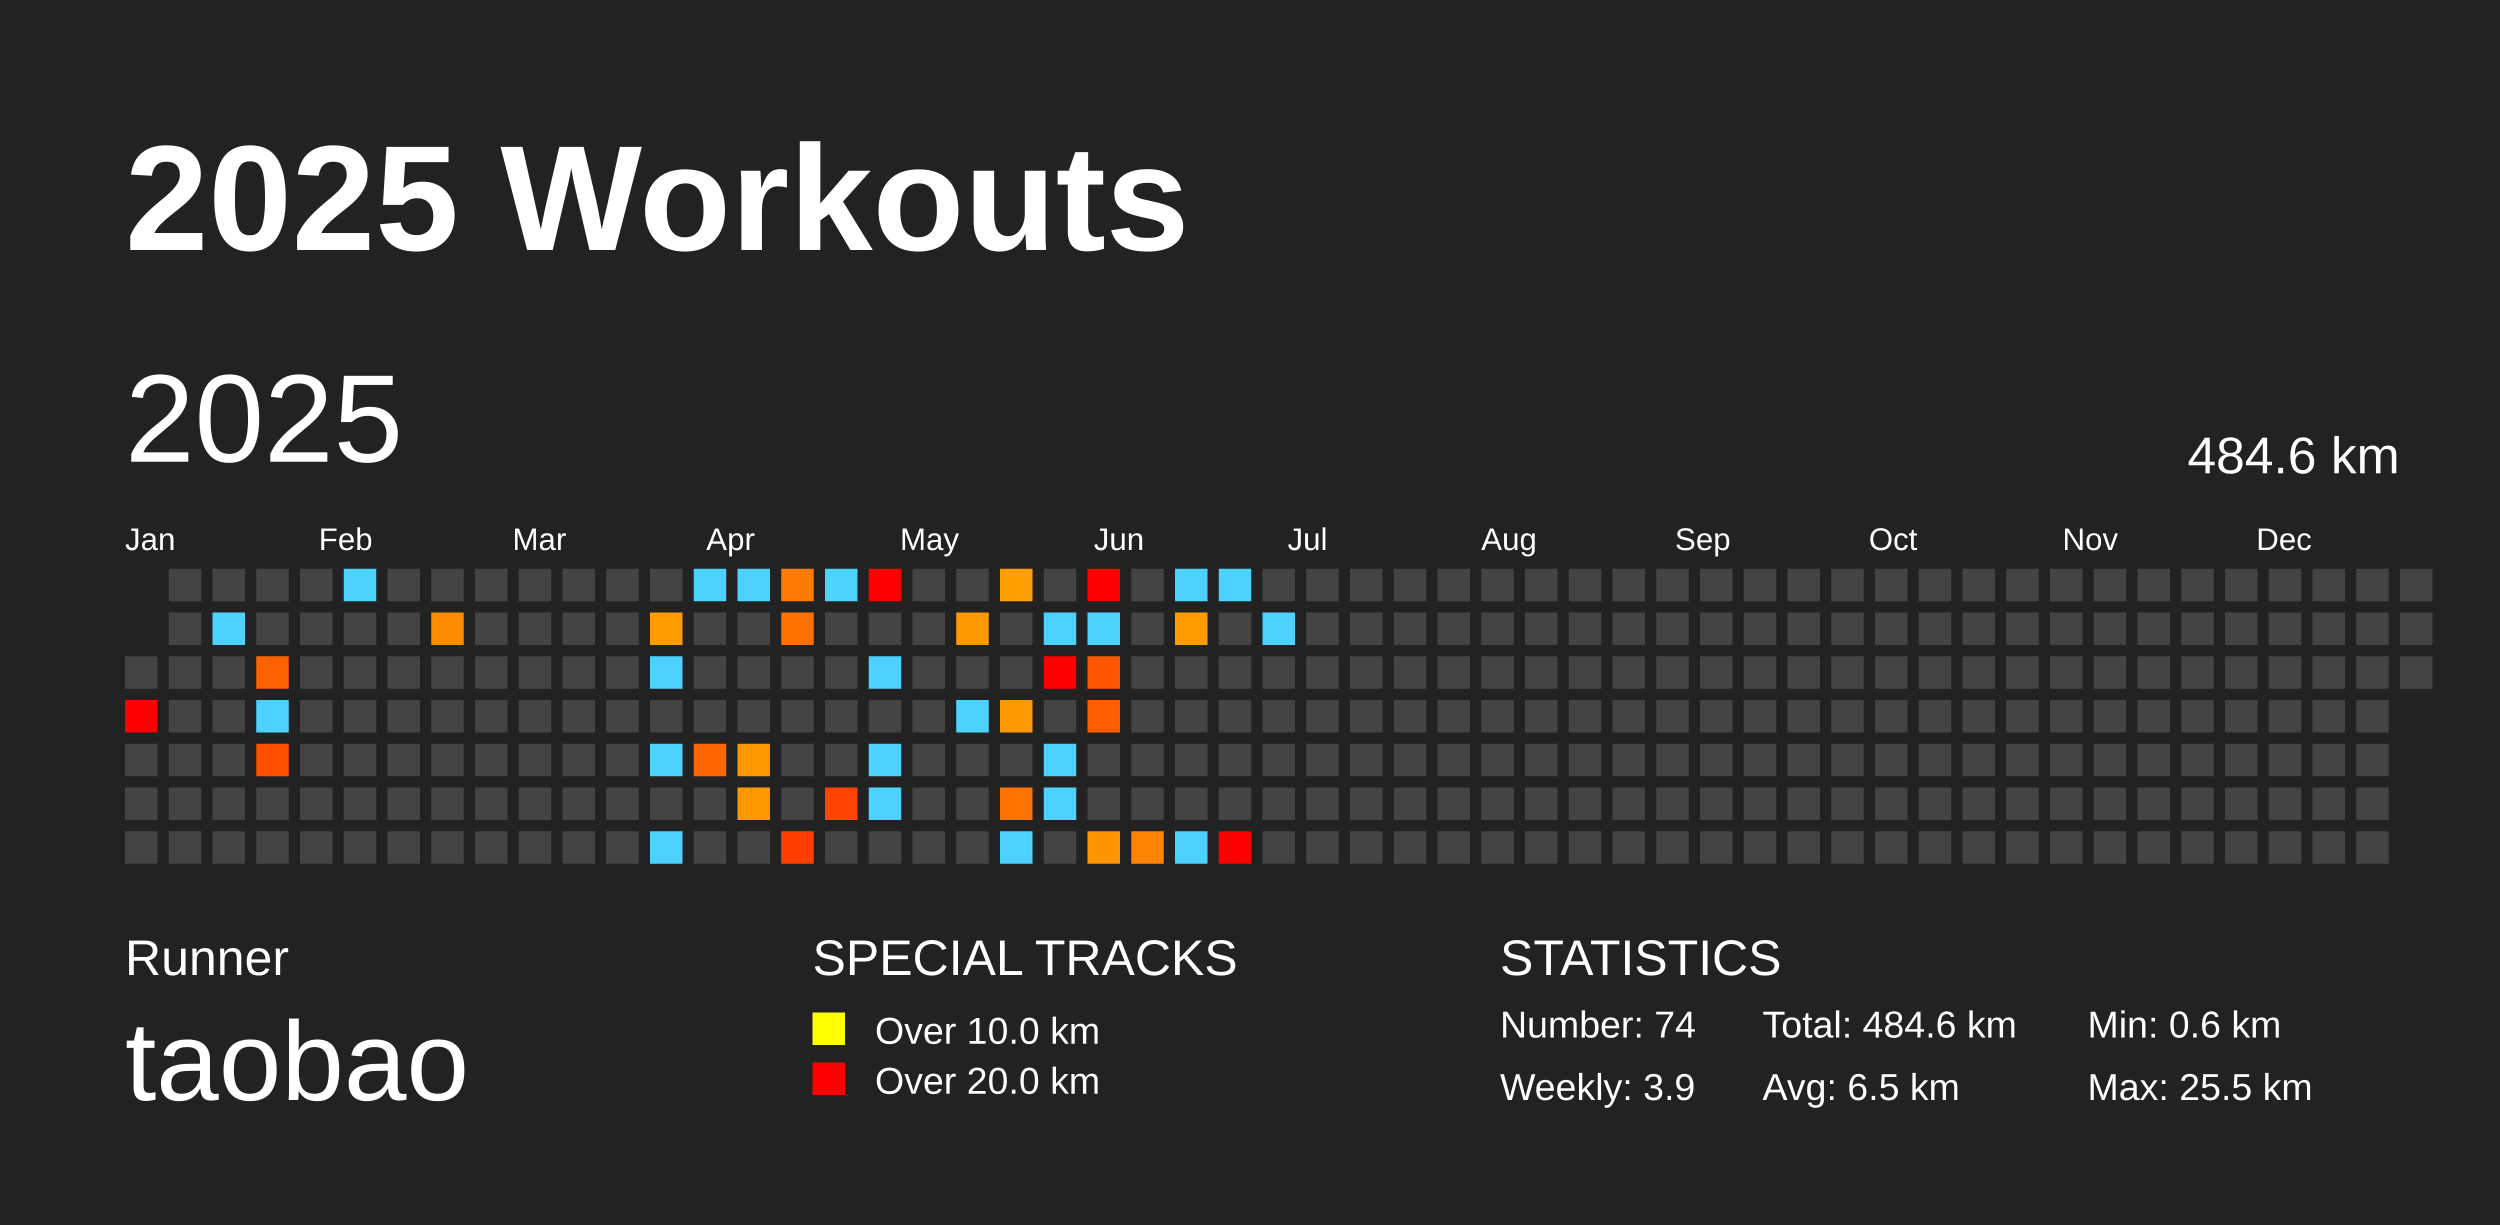
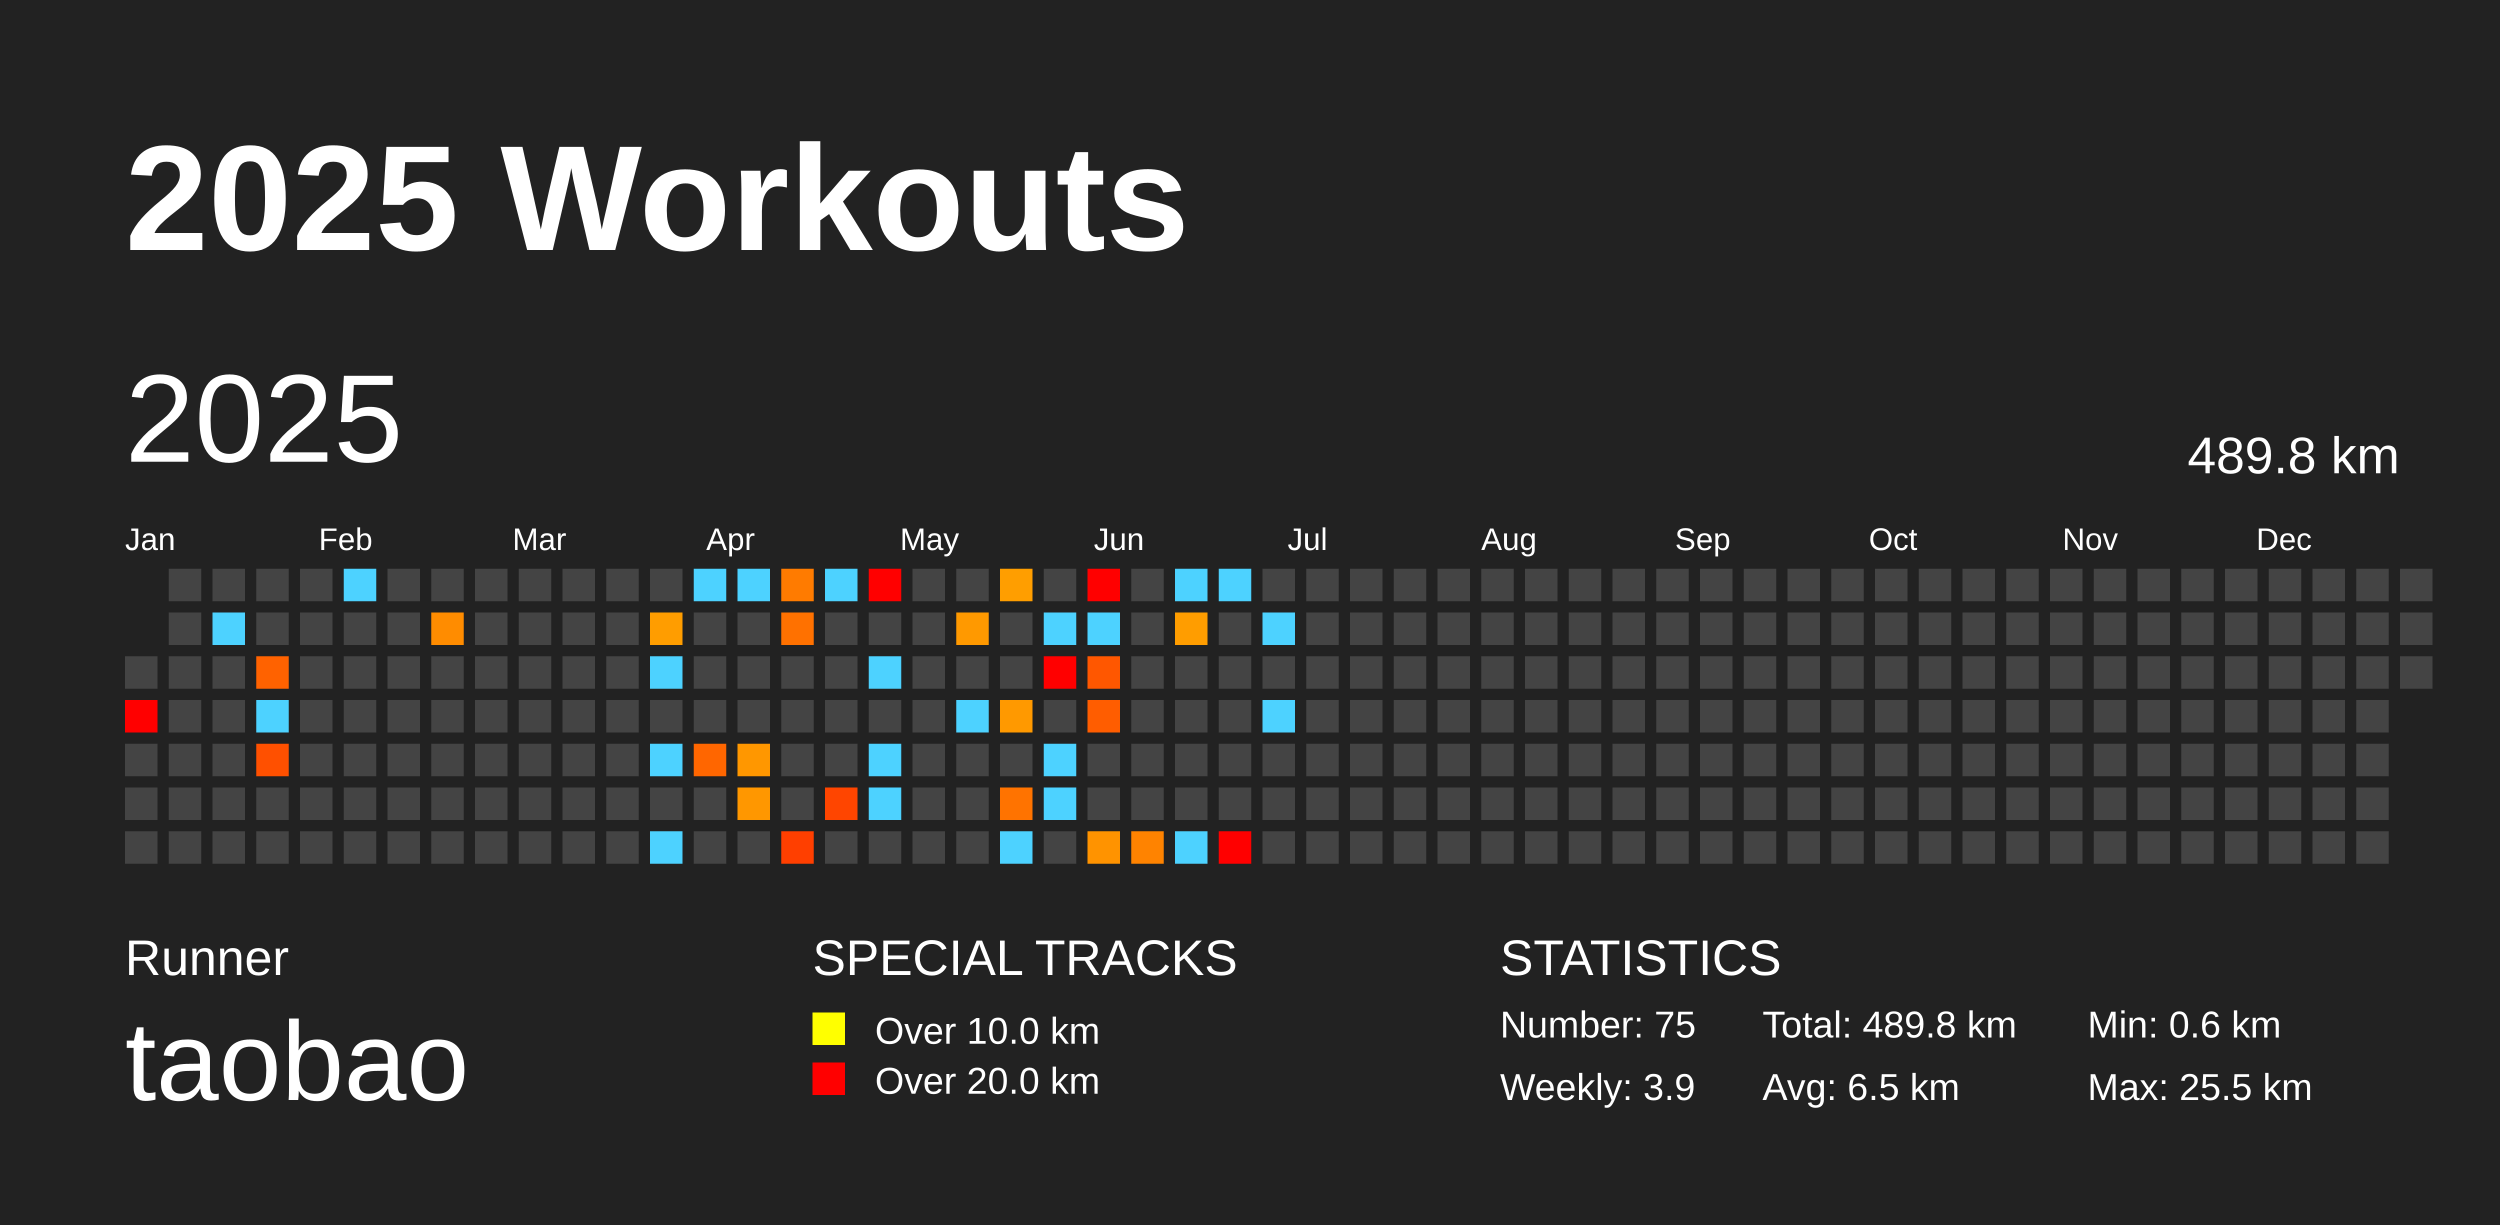
<svg xmlns="http://www.w3.org/2000/svg" baseProfile="full" height="98mm" version="1.1" viewBox="0,0,200,98" width="200mm">
  <defs />
  <rect fill="#222222" height="98" width="200" x="0" y="0" />
  <text fill="#FFFFFF" style="font-size:12px; font-family:Arial; font-weight:bold;" x="10" y="20">2025 Workouts</text>
  <text fill="#FFFFFF" style="font-size:4px; font-family:Arial" x="10" y="78">Runner</text>
  <text fill="#FFFFFF" style="font-size:9px; font-family:Arial" x="10" y="88">taobao</text>
  <text fill="#FFFFFF" style="font-size:4px; font-family:Arial" x="65" y="78">SPECIAL TRACKS</text>
  <rect fill="yellow" height="2.6" width="2.6" x="65" y="81" />
  <text fill="#FFFFFF" style="font-size:3px; font-family:Arial" x="70" y="83.5">Over 10.0 km</text>
  <rect fill="red" height="2.6" width="2.6" x="65" y="85" />
  <text fill="#FFFFFF" style="font-size:3px; font-family:Arial" x="70" y="87.5">Over 20.0 km</text>
  <text fill="#FFFFFF" style="font-size:4px; font-family:Arial" x="120" y="78">STATISTICS</text>
-   <text fill="#FFFFFF" style="font-size:3px; font-family:Arial" x="120" y="83">Number: 74</text>
+   <text fill="#FFFFFF" style="font-size:3px; font-family:Arial" x="120" y="83">Number: 75</text>
  <text fill="#FFFFFF" style="font-size:3px; font-family:Arial" x="120" y="88">Weekly: 3.9</text>
-   <text fill="#FFFFFF" style="font-size:3px; font-family:Arial" x="141" y="83">Total: 484.6 km</text>
+   <text fill="#FFFFFF" style="font-size:3px; font-family:Arial" x="141" y="83">Total: 489.8 km</text>
  <text fill="#FFFFFF" style="font-size:3px; font-family:Arial" x="141" y="88">Avg: 6.5 km</text>
  <text fill="#FFFFFF" style="font-size:3px; font-family:Arial" x="167" y="83">Min: 0.6 km</text>
  <text fill="#FFFFFF" style="font-size:3px; font-family:Arial" x="167" y="88">Max: 25.5 km</text>
  <text dominant-baseline="hanging" fill="#FFFFFF" style="font-size:10.0px; font-family:Arial;" x="10" y="30">2025</text>
-   <text dominant-baseline="hanging" fill="#FFFFFF" style="font-size:4.125px; font-family:Arial;" x="175" y="35">484.6 km</text>
+   <text dominant-baseline="hanging" fill="#FFFFFF" style="font-size:4.125px; font-family:Arial;" x="175" y="35">489.8 km</text>
  <text fill="#FFFFFF" style="font-size:2.5px; font-family:Arial" x="10.0" y="44">Jan</text>
  <text fill="#FFFFFF" style="font-size:2.5px; font-family:Arial" x="25.5" y="44">Feb</text>
  <text fill="#FFFFFF" style="font-size:2.5px; font-family:Arial" x="41.0" y="44">Mar</text>
  <text fill="#FFFFFF" style="font-size:2.5px; font-family:Arial" x="56.5" y="44">Apr</text>
  <text fill="#FFFFFF" style="font-size:2.5px; font-family:Arial" x="72.0" y="44">May</text>
  <text fill="#FFFFFF" style="font-size:2.5px; font-family:Arial" x="87.5" y="44">Jun</text>
  <text fill="#FFFFFF" style="font-size:2.5px; font-family:Arial" x="103.0" y="44">Jul</text>
  <text fill="#FFFFFF" style="font-size:2.5px; font-family:Arial" x="118.5" y="44">Aug</text>
  <text fill="#FFFFFF" style="font-size:2.5px; font-family:Arial" x="134.0" y="44">Sep</text>
  <text fill="#FFFFFF" style="font-size:2.5px; font-family:Arial" x="149.5" y="44">Oct</text>
  <text fill="#FFFFFF" style="font-size:2.5px; font-family:Arial" x="165.0" y="44">Nov</text>
  <text fill="#FFFFFF" style="font-size:2.5px; font-family:Arial" x="180.5" y="44">Dec</text>
  <rect fill="#444444" height="2.6" width="2.6" x="10.0" y="52.5" />
  <rect fill="red" height="2.6" width="2.6" x="10.0" y="56.0" />
  <rect fill="#444444" height="2.6" width="2.6" x="10.0" y="59.5" />
  <rect fill="#444444" height="2.6" width="2.6" x="10.0" y="63.0" />
  <rect fill="#444444" height="2.6" width="2.6" x="10.0" y="66.5" />
  <rect fill="#444444" height="2.6" width="2.6" x="13.5" y="45.5" />
  <rect fill="#444444" height="2.6" width="2.6" x="13.5" y="49.0" />
  <rect fill="#444444" height="2.6" width="2.6" x="13.5" y="52.5" />
  <rect fill="#444444" height="2.6" width="2.6" x="13.5" y="56.0" />
  <rect fill="#444444" height="2.6" width="2.6" x="13.5" y="59.5" />
  <rect fill="#444444" height="2.6" width="2.6" x="13.5" y="63.0" />
  <rect fill="#444444" height="2.6" width="2.6" x="13.5" y="66.5" />
  <rect fill="#444444" height="2.6" width="2.6" x="17.0" y="45.5" />
  <rect fill="#4dd2ff" height="2.6" width="2.6" x="17.0" y="49.0" />
  <rect fill="#444444" height="2.6" width="2.6" x="17.0" y="52.5" />
  <rect fill="#444444" height="2.6" width="2.6" x="17.0" y="56.0" />
  <rect fill="#444444" height="2.6" width="2.6" x="17.0" y="59.5" />
  <rect fill="#444444" height="2.6" width="2.6" x="17.0" y="63.0" />
  <rect fill="#444444" height="2.6" width="2.6" x="17.0" y="66.5" />
  <rect fill="#444444" height="2.6" width="2.6" x="20.5" y="45.5" />
  <rect fill="#444444" height="2.6" width="2.6" x="20.5" y="49.0" />
  <rect fill="#ff6200" height="2.6" width="2.6" x="20.5" y="52.5" />
  <rect fill="#4dd2ff" height="2.6" width="2.6" x="20.5" y="56.0" />
  <rect fill="#ff5000" height="2.6" width="2.6" x="20.5" y="59.5" />
  <rect fill="#444444" height="2.6" width="2.6" x="20.5" y="63.0" />
  <rect fill="#444444" height="2.6" width="2.6" x="20.5" y="66.5" />
  <rect fill="#444444" height="2.6" width="2.6" x="24.0" y="45.5" />
  <rect fill="#444444" height="2.6" width="2.6" x="24.0" y="49.0" />
  <rect fill="#444444" height="2.6" width="2.6" x="24.0" y="52.5" />
  <rect fill="#444444" height="2.6" width="2.6" x="24.0" y="56.0" />
  <rect fill="#444444" height="2.6" width="2.6" x="24.0" y="59.5" />
  <rect fill="#444444" height="2.6" width="2.6" x="24.0" y="63.0" />
  <rect fill="#444444" height="2.6" width="2.6" x="24.0" y="66.5" />
  <rect fill="#4dd2ff" height="2.6" width="2.6" x="27.5" y="45.5" />
  <rect fill="#444444" height="2.6" width="2.6" x="27.5" y="49.0" />
  <rect fill="#444444" height="2.6" width="2.6" x="27.5" y="52.5" />
  <rect fill="#444444" height="2.6" width="2.6" x="27.5" y="56.0" />
  <rect fill="#444444" height="2.6" width="2.6" x="27.5" y="59.5" />
  <rect fill="#444444" height="2.6" width="2.6" x="27.5" y="63.0" />
  <rect fill="#444444" height="2.6" width="2.6" x="27.5" y="66.5" />
  <rect fill="#444444" height="2.6" width="2.6" x="31.0" y="45.5" />
  <rect fill="#444444" height="2.6" width="2.6" x="31.0" y="49.0" />
  <rect fill="#444444" height="2.6" width="2.6" x="31.0" y="52.5" />
  <rect fill="#444444" height="2.6" width="2.6" x="31.0" y="56.0" />
  <rect fill="#444444" height="2.6" width="2.6" x="31.0" y="59.5" />
  <rect fill="#444444" height="2.6" width="2.6" x="31.0" y="63.0" />
  <rect fill="#444444" height="2.6" width="2.6" x="31.0" y="66.5" />
  <rect fill="#444444" height="2.6" width="2.6" x="34.5" y="45.5" />
  <rect fill="#ff8c00" height="2.6" width="2.6" x="34.5" y="49.0" />
  <rect fill="#444444" height="2.6" width="2.6" x="34.5" y="52.5" />
  <rect fill="#444444" height="2.6" width="2.6" x="34.5" y="56.0" />
  <rect fill="#444444" height="2.6" width="2.6" x="34.5" y="59.5" />
  <rect fill="#444444" height="2.6" width="2.6" x="34.5" y="63.0" />
  <rect fill="#444444" height="2.6" width="2.6" x="34.5" y="66.5" />
  <rect fill="#444444" height="2.6" width="2.6" x="38.0" y="45.5" />
  <rect fill="#444444" height="2.6" width="2.6" x="38.0" y="49.0" />
  <rect fill="#444444" height="2.6" width="2.6" x="38.0" y="52.5" />
  <rect fill="#444444" height="2.6" width="2.6" x="38.0" y="56.0" />
  <rect fill="#444444" height="2.6" width="2.6" x="38.0" y="59.5" />
  <rect fill="#444444" height="2.6" width="2.6" x="38.0" y="63.0" />
  <rect fill="#444444" height="2.6" width="2.6" x="38.0" y="66.5" />
  <rect fill="#444444" height="2.6" width="2.6" x="41.5" y="45.5" />
  <rect fill="#444444" height="2.6" width="2.6" x="41.5" y="49.0" />
  <rect fill="#444444" height="2.6" width="2.6" x="41.5" y="52.5" />
  <rect fill="#444444" height="2.6" width="2.6" x="41.5" y="56.0" />
  <rect fill="#444444" height="2.6" width="2.6" x="41.5" y="59.5" />
  <rect fill="#444444" height="2.6" width="2.6" x="41.5" y="63.0" />
  <rect fill="#444444" height="2.6" width="2.6" x="41.5" y="66.5" />
  <rect fill="#444444" height="2.6" width="2.6" x="45.0" y="45.5" />
  <rect fill="#444444" height="2.6" width="2.6" x="45.0" y="49.0" />
  <rect fill="#444444" height="2.6" width="2.6" x="45.0" y="52.5" />
  <rect fill="#444444" height="2.6" width="2.6" x="45.0" y="56.0" />
  <rect fill="#444444" height="2.6" width="2.6" x="45.0" y="59.5" />
  <rect fill="#444444" height="2.6" width="2.6" x="45.0" y="63.0" />
  <rect fill="#444444" height="2.6" width="2.6" x="45.0" y="66.5" />
  <rect fill="#444444" height="2.6" width="2.6" x="48.5" y="45.5" />
  <rect fill="#444444" height="2.6" width="2.6" x="48.5" y="49.0" />
  <rect fill="#444444" height="2.6" width="2.6" x="48.5" y="52.5" />
  <rect fill="#444444" height="2.6" width="2.6" x="48.5" y="56.0" />
  <rect fill="#444444" height="2.6" width="2.6" x="48.5" y="59.5" />
  <rect fill="#444444" height="2.6" width="2.6" x="48.5" y="63.0" />
  <rect fill="#444444" height="2.6" width="2.6" x="48.5" y="66.5" />
  <rect fill="#444444" height="2.6" width="2.6" x="52.0" y="45.5" />
  <rect fill="#ff9d00" height="2.6" width="2.6" x="52.0" y="49.0" />
  <rect fill="#4dd2ff" height="2.6" width="2.6" x="52.0" y="52.5" />
  <rect fill="#444444" height="2.6" width="2.6" x="52.0" y="56.0" />
  <rect fill="#4dd2ff" height="2.6" width="2.6" x="52.0" y="59.5" />
  <rect fill="#444444" height="2.6" width="2.6" x="52.0" y="63.0" />
  <rect fill="#4dd2ff" height="2.6" width="2.6" x="52.0" y="66.5" />
  <rect fill="#4dd2ff" height="2.6" width="2.6" x="55.5" y="45.5" />
  <rect fill="#444444" height="2.6" width="2.6" x="55.5" y="49.0" />
  <rect fill="#444444" height="2.6" width="2.6" x="55.5" y="52.5" />
  <rect fill="#444444" height="2.6" width="2.6" x="55.5" y="56.0" />
  <rect fill="#ff6600" height="2.6" width="2.6" x="55.5" y="59.5" />
  <rect fill="#444444" height="2.6" width="2.6" x="55.5" y="63.0" />
  <rect fill="#444444" height="2.6" width="2.6" x="55.5" y="66.5" />
  <rect fill="#4dd2ff" height="2.6" width="2.6" x="59.0" y="45.5" />
  <rect fill="#444444" height="2.6" width="2.6" x="59.0" y="49.0" />
  <rect fill="#444444" height="2.6" width="2.6" x="59.0" y="52.5" />
  <rect fill="#444444" height="2.6" width="2.6" x="59.0" y="56.0" />
  <rect fill="#ff9700" height="2.6" width="2.6" x="59.0" y="59.5" />
  <rect fill="#ff9700" height="2.6" width="2.6" x="59.0" y="63.0" />
  <rect fill="#444444" height="2.6" width="2.6" x="59.0" y="66.5" />
  <rect fill="#ff7b00" height="2.6" width="2.6" x="62.5" y="45.5" />
  <rect fill="#ff7100" height="2.6" width="2.6" x="62.5" y="49.0" />
  <rect fill="#444444" height="2.6" width="2.6" x="62.5" y="52.5" />
  <rect fill="#444444" height="2.6" width="2.6" x="62.5" y="56.0" />
  <rect fill="#444444" height="2.6" width="2.6" x="62.5" y="59.5" />
  <rect fill="#444444" height="2.6" width="2.6" x="62.5" y="63.0" />
  <rect fill="#ff3f00" height="2.6" width="2.6" x="62.5" y="66.5" />
  <rect fill="#4dd2ff" height="2.6" width="2.6" x="66.0" y="45.5" />
  <rect fill="#444444" height="2.6" width="2.6" x="66.0" y="49.0" />
  <rect fill="#444444" height="2.6" width="2.6" x="66.0" y="52.5" />
  <rect fill="#444444" height="2.6" width="2.6" x="66.0" y="56.0" />
  <rect fill="#444444" height="2.6" width="2.6" x="66.0" y="59.5" />
  <rect fill="#ff4500" height="2.6" width="2.6" x="66.0" y="63.0" />
  <rect fill="#444444" height="2.6" width="2.6" x="66.0" y="66.5" />
  <rect fill="red" height="2.6" width="2.6" x="69.5" y="45.5" />
  <rect fill="#444444" height="2.6" width="2.6" x="69.5" y="49.0" />
  <rect fill="#4dd2ff" height="2.6" width="2.6" x="69.5" y="52.5" />
  <rect fill="#444444" height="2.6" width="2.6" x="69.5" y="56.0" />
  <rect fill="#4dd2ff" height="2.6" width="2.6" x="69.5" y="59.5" />
  <rect fill="#4dd2ff" height="2.6" width="2.6" x="69.5" y="63.0" />
  <rect fill="#444444" height="2.6" width="2.6" x="69.5" y="66.5" />
  <rect fill="#444444" height="2.6" width="2.6" x="73.0" y="45.5" />
  <rect fill="#444444" height="2.6" width="2.6" x="73.0" y="49.0" />
  <rect fill="#444444" height="2.6" width="2.6" x="73.0" y="52.5" />
  <rect fill="#444444" height="2.6" width="2.6" x="73.0" y="56.0" />
  <rect fill="#444444" height="2.6" width="2.6" x="73.0" y="59.5" />
  <rect fill="#444444" height="2.6" width="2.6" x="73.0" y="63.0" />
  <rect fill="#444444" height="2.6" width="2.6" x="73.0" y="66.5" />
  <rect fill="#444444" height="2.6" width="2.6" x="76.5" y="45.5" />
  <rect fill="#ff9900" height="2.6" width="2.6" x="76.5" y="49.0" />
  <rect fill="#444444" height="2.6" width="2.6" x="76.5" y="52.5" />
  <rect fill="#4dd2ff" height="2.6" width="2.6" x="76.5" y="56.0" />
  <rect fill="#444444" height="2.6" width="2.6" x="76.5" y="59.5" />
  <rect fill="#444444" height="2.6" width="2.6" x="76.5" y="63.0" />
  <rect fill="#444444" height="2.6" width="2.6" x="76.5" y="66.5" />
  <rect fill="#ff9e00" height="2.6" width="2.6" x="80.0" y="45.5" />
  <rect fill="#444444" height="2.6" width="2.6" x="80.0" y="49.0" />
  <rect fill="#444444" height="2.6" width="2.6" x="80.0" y="52.5" />
  <rect fill="#ff9900" height="2.6" width="2.6" x="80.0" y="56.0" />
  <rect fill="#444444" height="2.6" width="2.6" x="80.0" y="59.5" />
  <rect fill="#ff7300" height="2.6" width="2.6" x="80.0" y="63.0" />
  <rect fill="#4dd2ff" height="2.6" width="2.6" x="80.0" y="66.5" />
  <rect fill="#444444" height="2.6" width="2.6" x="83.5" y="45.5" />
  <rect fill="#4dd2ff" height="2.6" width="2.6" x="83.5" y="49.0" />
  <rect fill="red" height="2.6" width="2.6" x="83.5" y="52.5" />
  <rect fill="#444444" height="2.6" width="2.6" x="83.5" y="56.0" />
  <rect fill="#4dd2ff" height="2.6" width="2.6" x="83.5" y="59.5" />
  <rect fill="#4dd2ff" height="2.6" width="2.6" x="83.5" y="63.0" />
  <rect fill="#444444" height="2.6" width="2.6" x="83.5" y="66.5" />
  <rect fill="red" height="2.6" width="2.6" x="87.0" y="45.5" />
  <rect fill="#4dd2ff" height="2.6" width="2.6" x="87.0" y="49.0" />
  <rect fill="#ff5700" height="2.6" width="2.6" x="87.0" y="52.5" />
  <rect fill="#ff5d00" height="2.6" width="2.6" x="87.0" y="56.0" />
  <rect fill="#444444" height="2.6" width="2.6" x="87.0" y="59.5" />
  <rect fill="#444444" height="2.6" width="2.6" x="87.0" y="63.0" />
  <rect fill="#ff9300" height="2.6" width="2.6" x="87.0" y="66.5" />
  <rect fill="#444444" height="2.6" width="2.6" x="90.5" y="45.5" />
  <rect fill="#444444" height="2.6" width="2.6" x="90.5" y="49.0" />
  <rect fill="#444444" height="2.6" width="2.6" x="90.5" y="52.5" />
  <rect fill="#444444" height="2.6" width="2.6" x="90.5" y="56.0" />
  <rect fill="#444444" height="2.6" width="2.6" x="90.5" y="59.5" />
  <rect fill="#444444" height="2.6" width="2.6" x="90.5" y="63.0" />
  <rect fill="#ff8300" height="2.6" width="2.6" x="90.5" y="66.5" />
  <rect fill="#4dd2ff" height="2.6" width="2.6" x="94.0" y="45.5" />
  <rect fill="#ff9d00" height="2.6" width="2.6" x="94.0" y="49.0" />
  <rect fill="#444444" height="2.6" width="2.6" x="94.0" y="52.5" />
  <rect fill="#444444" height="2.6" width="2.6" x="94.0" y="56.0" />
  <rect fill="#444444" height="2.6" width="2.6" x="94.0" y="59.5" />
  <rect fill="#444444" height="2.6" width="2.6" x="94.0" y="63.0" />
  <rect fill="#4dd2ff" height="2.6" width="2.6" x="94.0" y="66.5" />
  <rect fill="#4dd2ff" height="2.6" width="2.6" x="97.5" y="45.5" />
  <rect fill="#444444" height="2.6" width="2.6" x="97.5" y="49.0" />
  <rect fill="#444444" height="2.6" width="2.6" x="97.5" y="52.5" />
  <rect fill="#444444" height="2.6" width="2.6" x="97.5" y="56.0" />
  <rect fill="#444444" height="2.6" width="2.6" x="97.5" y="59.5" />
  <rect fill="#444444" height="2.6" width="2.6" x="97.5" y="63.0" />
  <rect fill="red" height="2.6" width="2.6" x="97.5" y="66.5" />
  <rect fill="#444444" height="2.6" width="2.6" x="101.0" y="45.5" />
  <rect fill="#4dd2ff" height="2.6" width="2.6" x="101.0" y="49.0" />
  <rect fill="#444444" height="2.6" width="2.6" x="101.0" y="52.5" />
-   <rect fill="#444444" height="2.6" width="2.6" x="101.0" y="56.0" />
+   <rect fill="#4dd2ff" height="2.6" width="2.6" x="101.0" y="56.0" />
  <rect fill="#444444" height="2.6" width="2.6" x="101.0" y="59.5" />
  <rect fill="#444444" height="2.6" width="2.6" x="101.0" y="63.0" />
  <rect fill="#444444" height="2.6" width="2.6" x="101.0" y="66.5" />
  <rect fill="#444444" height="2.6" width="2.6" x="104.5" y="45.5" />
  <rect fill="#444444" height="2.6" width="2.6" x="104.5" y="49.0" />
  <rect fill="#444444" height="2.6" width="2.6" x="104.5" y="52.5" />
  <rect fill="#444444" height="2.6" width="2.6" x="104.5" y="56.0" />
  <rect fill="#444444" height="2.6" width="2.6" x="104.5" y="59.5" />
  <rect fill="#444444" height="2.6" width="2.6" x="104.5" y="63.0" />
  <rect fill="#444444" height="2.6" width="2.6" x="104.5" y="66.5" />
  <rect fill="#444444" height="2.6" width="2.6" x="108.0" y="45.5" />
  <rect fill="#444444" height="2.6" width="2.6" x="108.0" y="49.0" />
  <rect fill="#444444" height="2.6" width="2.6" x="108.0" y="52.5" />
  <rect fill="#444444" height="2.6" width="2.6" x="108.0" y="56.0" />
  <rect fill="#444444" height="2.6" width="2.6" x="108.0" y="59.5" />
  <rect fill="#444444" height="2.6" width="2.6" x="108.0" y="63.0" />
  <rect fill="#444444" height="2.6" width="2.6" x="108.0" y="66.5" />
  <rect fill="#444444" height="2.6" width="2.6" x="111.5" y="45.5" />
  <rect fill="#444444" height="2.6" width="2.6" x="111.5" y="49.0" />
  <rect fill="#444444" height="2.6" width="2.6" x="111.5" y="52.5" />
  <rect fill="#444444" height="2.6" width="2.6" x="111.5" y="56.0" />
  <rect fill="#444444" height="2.6" width="2.6" x="111.5" y="59.5" />
  <rect fill="#444444" height="2.6" width="2.6" x="111.5" y="63.0" />
  <rect fill="#444444" height="2.6" width="2.6" x="111.5" y="66.5" />
  <rect fill="#444444" height="2.6" width="2.6" x="115.0" y="45.5" />
  <rect fill="#444444" height="2.6" width="2.6" x="115.0" y="49.0" />
  <rect fill="#444444" height="2.6" width="2.6" x="115.0" y="52.5" />
  <rect fill="#444444" height="2.6" width="2.6" x="115.0" y="56.0" />
  <rect fill="#444444" height="2.6" width="2.6" x="115.0" y="59.5" />
  <rect fill="#444444" height="2.6" width="2.6" x="115.0" y="63.0" />
  <rect fill="#444444" height="2.6" width="2.6" x="115.0" y="66.5" />
  <rect fill="#444444" height="2.6" width="2.6" x="118.5" y="45.5" />
  <rect fill="#444444" height="2.6" width="2.6" x="118.5" y="49.0" />
  <rect fill="#444444" height="2.6" width="2.6" x="118.5" y="52.5" />
  <rect fill="#444444" height="2.6" width="2.6" x="118.5" y="56.0" />
  <rect fill="#444444" height="2.6" width="2.6" x="118.5" y="59.5" />
  <rect fill="#444444" height="2.6" width="2.6" x="118.5" y="63.0" />
  <rect fill="#444444" height="2.6" width="2.6" x="118.5" y="66.5" />
  <rect fill="#444444" height="2.6" width="2.6" x="122.0" y="45.5" />
  <rect fill="#444444" height="2.6" width="2.6" x="122.0" y="49.0" />
  <rect fill="#444444" height="2.6" width="2.6" x="122.0" y="52.5" />
  <rect fill="#444444" height="2.6" width="2.6" x="122.0" y="56.0" />
  <rect fill="#444444" height="2.6" width="2.6" x="122.0" y="59.5" />
  <rect fill="#444444" height="2.6" width="2.6" x="122.0" y="63.0" />
  <rect fill="#444444" height="2.6" width="2.6" x="122.0" y="66.5" />
  <rect fill="#444444" height="2.6" width="2.6" x="125.5" y="45.5" />
  <rect fill="#444444" height="2.6" width="2.6" x="125.5" y="49.0" />
  <rect fill="#444444" height="2.6" width="2.6" x="125.5" y="52.5" />
  <rect fill="#444444" height="2.6" width="2.6" x="125.5" y="56.0" />
  <rect fill="#444444" height="2.6" width="2.6" x="125.5" y="59.5" />
  <rect fill="#444444" height="2.6" width="2.6" x="125.5" y="63.0" />
  <rect fill="#444444" height="2.6" width="2.6" x="125.5" y="66.5" />
  <rect fill="#444444" height="2.6" width="2.6" x="129.0" y="45.5" />
  <rect fill="#444444" height="2.6" width="2.6" x="129.0" y="49.0" />
  <rect fill="#444444" height="2.6" width="2.6" x="129.0" y="52.5" />
  <rect fill="#444444" height="2.6" width="2.6" x="129.0" y="56.0" />
  <rect fill="#444444" height="2.6" width="2.6" x="129.0" y="59.5" />
  <rect fill="#444444" height="2.6" width="2.6" x="129.0" y="63.0" />
  <rect fill="#444444" height="2.6" width="2.6" x="129.0" y="66.5" />
  <rect fill="#444444" height="2.6" width="2.6" x="132.5" y="45.5" />
  <rect fill="#444444" height="2.6" width="2.6" x="132.5" y="49.0" />
  <rect fill="#444444" height="2.6" width="2.6" x="132.5" y="52.5" />
  <rect fill="#444444" height="2.6" width="2.6" x="132.5" y="56.0" />
  <rect fill="#444444" height="2.6" width="2.6" x="132.5" y="59.5" />
  <rect fill="#444444" height="2.6" width="2.6" x="132.5" y="63.0" />
  <rect fill="#444444" height="2.6" width="2.6" x="132.5" y="66.5" />
  <rect fill="#444444" height="2.6" width="2.6" x="136.0" y="45.5" />
  <rect fill="#444444" height="2.6" width="2.6" x="136.0" y="49.0" />
  <rect fill="#444444" height="2.6" width="2.6" x="136.0" y="52.5" />
  <rect fill="#444444" height="2.6" width="2.6" x="136.0" y="56.0" />
  <rect fill="#444444" height="2.6" width="2.6" x="136.0" y="59.5" />
  <rect fill="#444444" height="2.6" width="2.6" x="136.0" y="63.0" />
  <rect fill="#444444" height="2.6" width="2.6" x="136.0" y="66.5" />
  <rect fill="#444444" height="2.6" width="2.6" x="139.5" y="45.5" />
  <rect fill="#444444" height="2.6" width="2.6" x="139.5" y="49.0" />
  <rect fill="#444444" height="2.6" width="2.6" x="139.5" y="52.5" />
  <rect fill="#444444" height="2.6" width="2.6" x="139.5" y="56.0" />
  <rect fill="#444444" height="2.6" width="2.6" x="139.5" y="59.5" />
  <rect fill="#444444" height="2.6" width="2.6" x="139.5" y="63.0" />
  <rect fill="#444444" height="2.6" width="2.6" x="139.5" y="66.5" />
  <rect fill="#444444" height="2.6" width="2.6" x="143.0" y="45.5" />
  <rect fill="#444444" height="2.6" width="2.6" x="143.0" y="49.0" />
  <rect fill="#444444" height="2.6" width="2.6" x="143.0" y="52.5" />
  <rect fill="#444444" height="2.6" width="2.6" x="143.0" y="56.0" />
  <rect fill="#444444" height="2.6" width="2.6" x="143.0" y="59.5" />
  <rect fill="#444444" height="2.6" width="2.6" x="143.0" y="63.0" />
  <rect fill="#444444" height="2.6" width="2.6" x="143.0" y="66.5" />
  <rect fill="#444444" height="2.6" width="2.6" x="146.5" y="45.5" />
  <rect fill="#444444" height="2.6" width="2.6" x="146.5" y="49.0" />
  <rect fill="#444444" height="2.6" width="2.6" x="146.5" y="52.5" />
  <rect fill="#444444" height="2.6" width="2.6" x="146.5" y="56.0" />
  <rect fill="#444444" height="2.6" width="2.6" x="146.5" y="59.5" />
  <rect fill="#444444" height="2.6" width="2.6" x="146.5" y="63.0" />
  <rect fill="#444444" height="2.6" width="2.6" x="146.5" y="66.5" />
  <rect fill="#444444" height="2.6" width="2.6" x="150.0" y="45.5" />
  <rect fill="#444444" height="2.6" width="2.6" x="150.0" y="49.0" />
  <rect fill="#444444" height="2.6" width="2.6" x="150.0" y="52.5" />
  <rect fill="#444444" height="2.6" width="2.6" x="150.0" y="56.0" />
  <rect fill="#444444" height="2.6" width="2.6" x="150.0" y="59.5" />
  <rect fill="#444444" height="2.6" width="2.6" x="150.0" y="63.0" />
  <rect fill="#444444" height="2.6" width="2.6" x="150.0" y="66.5" />
  <rect fill="#444444" height="2.6" width="2.6" x="153.5" y="45.5" />
  <rect fill="#444444" height="2.6" width="2.6" x="153.5" y="49.0" />
  <rect fill="#444444" height="2.6" width="2.6" x="153.5" y="52.5" />
  <rect fill="#444444" height="2.6" width="2.6" x="153.5" y="56.0" />
  <rect fill="#444444" height="2.6" width="2.6" x="153.5" y="59.5" />
  <rect fill="#444444" height="2.6" width="2.6" x="153.5" y="63.0" />
  <rect fill="#444444" height="2.6" width="2.6" x="153.5" y="66.5" />
  <rect fill="#444444" height="2.6" width="2.6" x="157.0" y="45.5" />
  <rect fill="#444444" height="2.6" width="2.6" x="157.0" y="49.0" />
  <rect fill="#444444" height="2.6" width="2.6" x="157.0" y="52.5" />
  <rect fill="#444444" height="2.6" width="2.6" x="157.0" y="56.0" />
  <rect fill="#444444" height="2.6" width="2.6" x="157.0" y="59.5" />
  <rect fill="#444444" height="2.6" width="2.6" x="157.0" y="63.0" />
  <rect fill="#444444" height="2.6" width="2.6" x="157.0" y="66.5" />
  <rect fill="#444444" height="2.6" width="2.6" x="160.5" y="45.5" />
  <rect fill="#444444" height="2.6" width="2.6" x="160.5" y="49.0" />
  <rect fill="#444444" height="2.6" width="2.6" x="160.5" y="52.5" />
  <rect fill="#444444" height="2.6" width="2.6" x="160.5" y="56.0" />
  <rect fill="#444444" height="2.6" width="2.6" x="160.5" y="59.5" />
  <rect fill="#444444" height="2.6" width="2.6" x="160.5" y="63.0" />
  <rect fill="#444444" height="2.6" width="2.6" x="160.5" y="66.5" />
  <rect fill="#444444" height="2.6" width="2.6" x="164.0" y="45.5" />
  <rect fill="#444444" height="2.6" width="2.6" x="164.0" y="49.0" />
  <rect fill="#444444" height="2.6" width="2.6" x="164.0" y="52.5" />
  <rect fill="#444444" height="2.6" width="2.6" x="164.0" y="56.0" />
  <rect fill="#444444" height="2.6" width="2.6" x="164.0" y="59.5" />
  <rect fill="#444444" height="2.6" width="2.6" x="164.0" y="63.0" />
  <rect fill="#444444" height="2.6" width="2.6" x="164.0" y="66.5" />
  <rect fill="#444444" height="2.6" width="2.6" x="167.5" y="45.5" />
  <rect fill="#444444" height="2.6" width="2.6" x="167.5" y="49.0" />
  <rect fill="#444444" height="2.6" width="2.6" x="167.5" y="52.5" />
  <rect fill="#444444" height="2.6" width="2.6" x="167.5" y="56.0" />
  <rect fill="#444444" height="2.6" width="2.6" x="167.5" y="59.5" />
  <rect fill="#444444" height="2.6" width="2.6" x="167.5" y="63.0" />
  <rect fill="#444444" height="2.6" width="2.6" x="167.5" y="66.5" />
  <rect fill="#444444" height="2.6" width="2.6" x="171.0" y="45.5" />
  <rect fill="#444444" height="2.6" width="2.6" x="171.0" y="49.0" />
  <rect fill="#444444" height="2.6" width="2.6" x="171.0" y="52.5" />
  <rect fill="#444444" height="2.6" width="2.6" x="171.0" y="56.0" />
  <rect fill="#444444" height="2.6" width="2.6" x="171.0" y="59.5" />
  <rect fill="#444444" height="2.6" width="2.6" x="171.0" y="63.0" />
  <rect fill="#444444" height="2.6" width="2.6" x="171.0" y="66.5" />
  <rect fill="#444444" height="2.6" width="2.6" x="174.5" y="45.5" />
  <rect fill="#444444" height="2.6" width="2.6" x="174.5" y="49.0" />
  <rect fill="#444444" height="2.6" width="2.6" x="174.5" y="52.5" />
  <rect fill="#444444" height="2.6" width="2.6" x="174.5" y="56.0" />
  <rect fill="#444444" height="2.6" width="2.6" x="174.5" y="59.5" />
  <rect fill="#444444" height="2.6" width="2.6" x="174.5" y="63.0" />
  <rect fill="#444444" height="2.6" width="2.6" x="174.5" y="66.5" />
  <rect fill="#444444" height="2.6" width="2.6" x="178.0" y="45.5" />
  <rect fill="#444444" height="2.6" width="2.6" x="178.0" y="49.0" />
  <rect fill="#444444" height="2.6" width="2.6" x="178.0" y="52.5" />
  <rect fill="#444444" height="2.6" width="2.6" x="178.0" y="56.0" />
  <rect fill="#444444" height="2.6" width="2.6" x="178.0" y="59.5" />
  <rect fill="#444444" height="2.6" width="2.6" x="178.0" y="63.0" />
  <rect fill="#444444" height="2.6" width="2.6" x="178.0" y="66.5" />
  <rect fill="#444444" height="2.6" width="2.6" x="181.5" y="45.5" />
  <rect fill="#444444" height="2.6" width="2.6" x="181.5" y="49.0" />
  <rect fill="#444444" height="2.6" width="2.6" x="181.5" y="52.5" />
  <rect fill="#444444" height="2.6" width="2.6" x="181.5" y="56.0" />
  <rect fill="#444444" height="2.6" width="2.6" x="181.5" y="59.5" />
  <rect fill="#444444" height="2.6" width="2.6" x="181.5" y="63.0" />
  <rect fill="#444444" height="2.6" width="2.6" x="181.5" y="66.5" />
  <rect fill="#444444" height="2.6" width="2.6" x="185.0" y="45.5" />
  <rect fill="#444444" height="2.6" width="2.6" x="185.0" y="49.0" />
  <rect fill="#444444" height="2.6" width="2.6" x="185.0" y="52.5" />
  <rect fill="#444444" height="2.6" width="2.6" x="185.0" y="56.0" />
  <rect fill="#444444" height="2.6" width="2.6" x="185.0" y="59.5" />
  <rect fill="#444444" height="2.6" width="2.6" x="185.0" y="63.0" />
  <rect fill="#444444" height="2.6" width="2.6" x="185.0" y="66.5" />
  <rect fill="#444444" height="2.6" width="2.6" x="188.5" y="45.5" />
  <rect fill="#444444" height="2.6" width="2.6" x="188.5" y="49.0" />
  <rect fill="#444444" height="2.6" width="2.6" x="188.5" y="52.5" />
  <rect fill="#444444" height="2.6" width="2.6" x="188.5" y="56.0" />
  <rect fill="#444444" height="2.6" width="2.6" x="188.5" y="59.5" />
  <rect fill="#444444" height="2.6" width="2.6" x="188.5" y="63.0" />
  <rect fill="#444444" height="2.6" width="2.6" x="188.5" y="66.5" />
  <rect fill="#444444" height="2.6" width="2.6" x="192.0" y="45.5" />
  <rect fill="#444444" height="2.6" width="2.6" x="192.0" y="49.0" />
  <rect fill="#444444" height="2.6" width="2.6" x="192.0" y="52.5" />
</svg>
